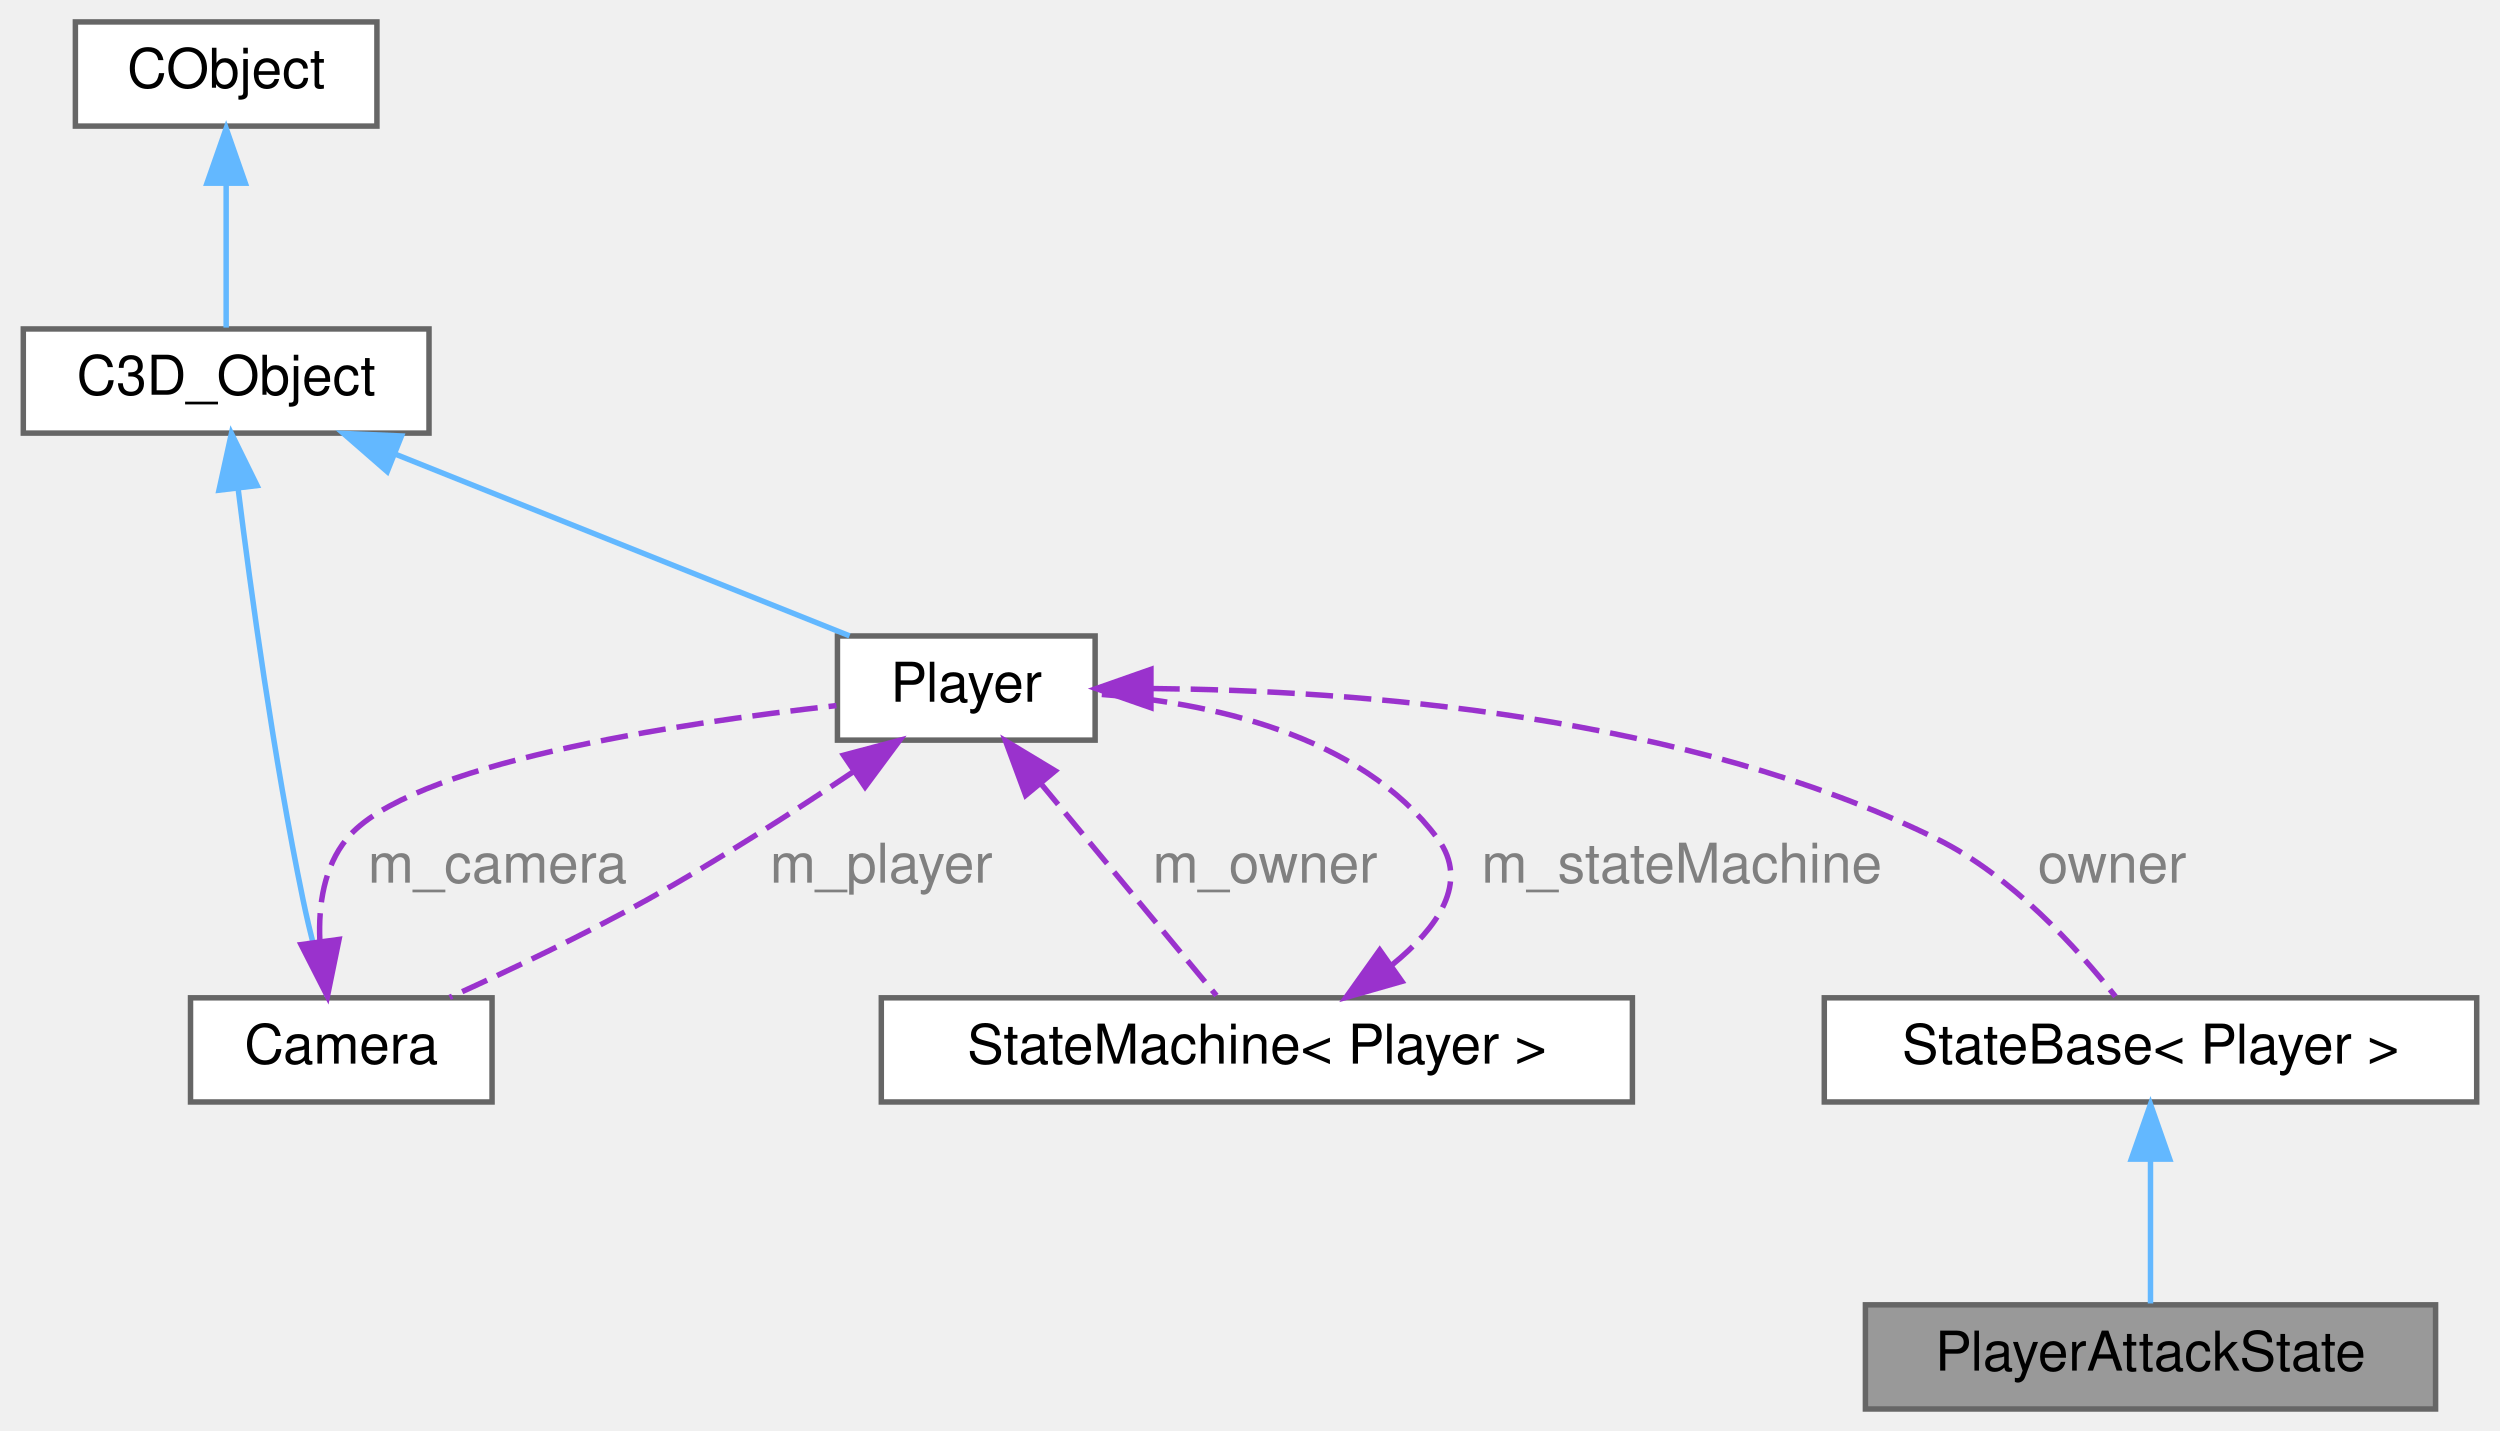
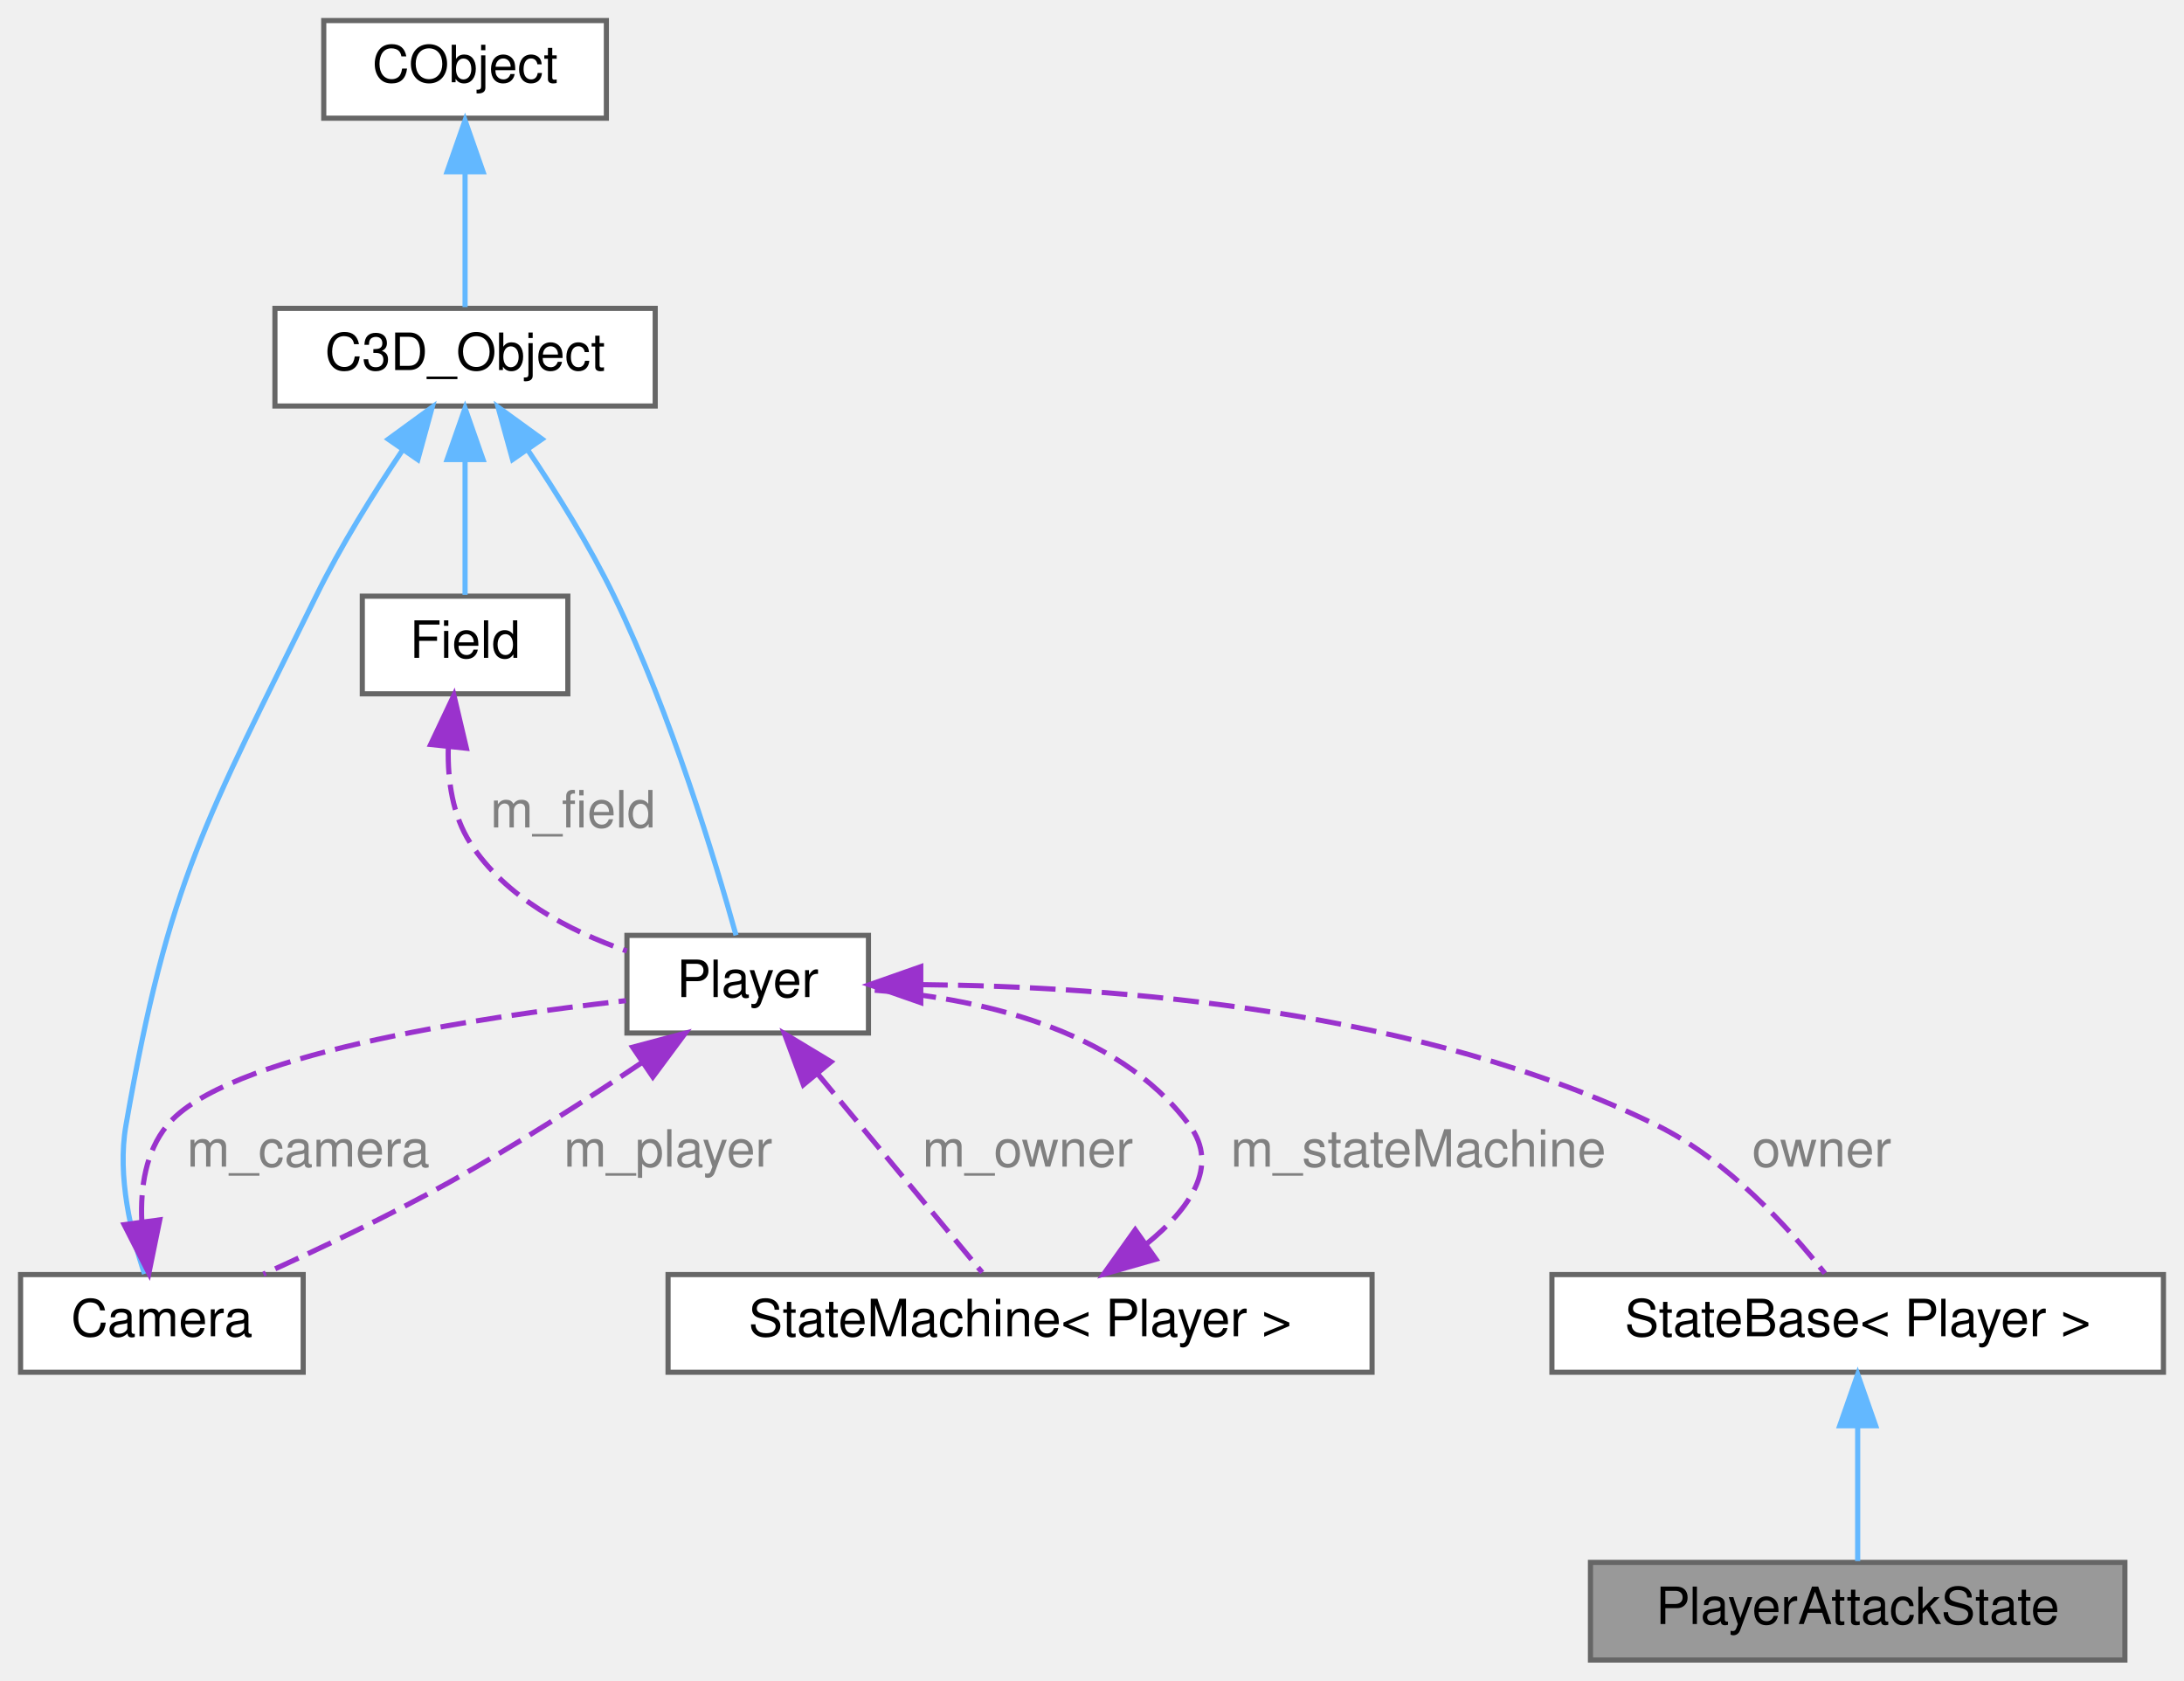
- <svg xmlns="http://www.w3.org/2000/svg" xmlns:xlink="http://www.w3.org/1999/xlink" width="456pt" height="261pt" viewBox="0.00 0.00 455.50 261.00">
-   <g id="graph0" class="graph" transform="scale(1 1) rotate(0) translate(4 257)">
+ <svg xmlns="http://www.w3.org/2000/svg" xmlns:xlink="http://www.w3.org/1999/xlink" width="425pt" height="327pt" viewBox="0.00 0.00 425.00 327.00">
+   <g id="graph0" class="graph" transform="scale(1 1) rotate(0) translate(4 323)">
    <g id="Node000001" class="node">
      <g id="a_Node000001">
        <a xlink:title=" ">
-           <polygon fill="#999999" stroke="#666666" points="440,-19 336,-19 336,0 440,0 440,-19" />
-           <text text-anchor="middle" x="388" y="-7" font-family="Helvetica,sans-Serif" font-size="10.00">PlayerAttackState</text>
+           <polygon fill="#999999" stroke="#666666" points="409.5,-19 305.5,-19 305.5,0 409.5,0 409.5,-19" />
+           <text text-anchor="middle" x="357.5" y="-7" font-family="Helvetica,sans-Serif" font-size="10.00">PlayerAttackState</text>
        </a>
      </g>
    </g>
    <g id="Node000002" class="node">
      <g id="a_Node000002">
        <a xlink:href="classStateBase.html" target="_top" xlink:title=" ">
-           <polygon fill="white" stroke="#666666" points="447.5,-75 328.5,-75 328.5,-56 447.5,-56 447.5,-75" />
-           <text text-anchor="middle" x="388" y="-63" font-family="Helvetica,sans-Serif" font-size="10.00">StateBase&lt; Player &gt;</text>
+           <polygon fill="white" stroke="#666666" points="417,-75 298,-75 298,-56 417,-56 417,-75" />
+           <text text-anchor="middle" x="357.5" y="-63" font-family="Helvetica,sans-Serif" font-size="10.00">StateBase&lt; Player &gt;</text>
        </a>
      </g>
    </g>
    <g id="edge1_Node000001_Node000002" class="edge">
      <g id="a_edge1_Node000001_Node000002">
        <a xlink:title=" ">
-           <path fill="none" stroke="#63b8ff" d="M388,-45.3C388,-36.41 388,-26.28 388,-19.25" />
-           <polygon fill="#63b8ff" stroke="#63b8ff" points="384.5,-45.58 388,-55.58 391.5,-45.58 384.5,-45.58" />
+           <path fill="none" stroke="#63b8ff" d="M357.5,-45.3C357.5,-36.41 357.5,-26.28 357.5,-19.25" />
+           <polygon fill="#63b8ff" stroke="#63b8ff" points="354,-45.58 357.5,-55.58 361,-45.58 354,-45.58" />
        </a>
      </g>
    </g>
    <g id="Node000003" class="node">
      <g id="a_Node000003">
        <a xlink:href="classPlayer.html" target="_top" xlink:title=" ">
-           <polygon fill="white" stroke="#666666" points="195.5,-141 148.5,-141 148.5,-122 195.5,-122 195.5,-141" />
-           <text text-anchor="middle" x="172" y="-129" font-family="Helvetica,sans-Serif" font-size="10.00">Player</text>
+           <polygon fill="white" stroke="#666666" points="165,-141 118,-141 118,-122 165,-122 165,-141" />
+           <text text-anchor="middle" x="141.5" y="-129" font-family="Helvetica,sans-Serif" font-size="10.00">Player</text>
        </a>
      </g>
    </g>
    <g id="edge2_Node000002_Node000003" class="edge">
      <g id="a_edge2_Node000002_Node000003">
        <a xlink:title=" ">
-           <path fill="none" stroke="#9a32cd" stroke-dasharray="5,2" d="M205.93,-131.41C242.96,-131.08 303.07,-126.6 349,-104 362.65,-97.28 374.64,-84.05 381.61,-75.24" />
-           <polygon fill="#9a32cd" stroke="#9a32cd" points="205.68,-127.91 195.68,-131.4 205.68,-134.91 205.68,-127.91" />
+           <path fill="none" stroke="#9a32cd" stroke-dasharray="5,2" d="M175.43,-131.41C212.46,-131.08 272.57,-126.6 318.5,-104 332.15,-97.28 344.14,-84.05 351.11,-75.24" />
+           <polygon fill="#9a32cd" stroke="#9a32cd" points="175.18,-127.91 165.18,-131.4 175.18,-134.91 175.18,-127.91" />
        </a>
      </g>
-       <text text-anchor="middle" x="381" y="-96" font-family="Helvetica,sans-Serif" font-size="10.00" fill="grey"> owner</text>
+       <text text-anchor="middle" x="350.5" y="-96" font-family="Helvetica,sans-Serif" font-size="10.00" fill="grey"> owner</text>
    </g>
    <g id="Node000006" class="node">
      <g id="a_Node000006">
        <a xlink:href="classCamera.html" target="_top" xlink:title=" ">
-           <polygon fill="white" stroke="#666666" points="85.5,-75 30.5,-75 30.5,-56 85.5,-56 85.5,-75" />
-           <text text-anchor="middle" x="58" y="-63" font-family="Helvetica,sans-Serif" font-size="10.00">Camera</text>
+           <polygon fill="white" stroke="#666666" points="55,-75 0,-75 0,-56 55,-56 55,-75" />
+           <text text-anchor="middle" x="27.5" y="-63" font-family="Helvetica,sans-Serif" font-size="10.00">Camera</text>
        </a>
      </g>
    </g>
    <g id="edge7_Node000006_Node000003" class="edge">
      <g id="a_edge7_Node000006_Node000003">
        <a xlink:title=" ">
-           <path fill="none" stroke="#9a32cd" stroke-dasharray="5,2" d="M151.43,-116.26C140.53,-108.95 126.77,-100.11 114,-93 102.25,-86.46 88.63,-79.99 77.76,-75.08" />
-           <polygon fill="#9a32cd" stroke="#9a32cd" points="149.61,-119.25 159.85,-121.97 153.54,-113.46 149.61,-119.25" />
+           <path fill="none" stroke="#9a32cd" stroke-dasharray="5,2" d="M120.93,-116.26C110.03,-108.95 96.27,-100.11 83.5,-93 71.75,-86.46 58.13,-79.99 47.26,-75.08" />
+           <polygon fill="#9a32cd" stroke="#9a32cd" points="119.11,-119.25 129.35,-121.97 123.04,-113.46 119.11,-119.25" />
        </a>
      </g>
-       <text text-anchor="middle" x="156.5" y="-96" font-family="Helvetica,sans-Serif" font-size="10.00" fill="grey"> m_player</text>
+       <text text-anchor="middle" x="126" y="-96" font-family="Helvetica,sans-Serif" font-size="10.00" fill="grey"> m_player</text>
    </g>
-     <g id="Node000007" class="node">
-       <g id="a_Node000007">
+     <g id="Node000008" class="node">
+       <g id="a_Node000008">
        <a xlink:href="classStateMachine.html" target="_top" xlink:title=" ">
-           <polygon fill="white" stroke="#666666" points="293.5,-75 156.5,-75 156.5,-56 293.5,-56 293.5,-75" />
-           <text text-anchor="middle" x="225" y="-63" font-family="Helvetica,sans-Serif" font-size="10.00">StateMachine&lt; Player &gt;</text>
+           <polygon fill="white" stroke="#666666" points="263,-75 126,-75 126,-56 263,-56 263,-75" />
+           <text text-anchor="middle" x="194.5" y="-63" font-family="Helvetica,sans-Serif" font-size="10.00">StateMachine&lt; Player &gt;</text>
        </a>
      </g>
    </g>
-     <g id="edge9_Node000007_Node000003" class="edge">
-       <g id="a_edge9_Node000007_Node000003">
+     <g id="edge11_Node000008_Node000003" class="edge">
+       <g id="a_edge11_Node000008_Node000003">
        <a xlink:title=" ">
-           <path fill="none" stroke="#9a32cd" stroke-dasharray="5,2" d="M185.56,-114.12C195.76,-101.81 209.35,-85.39 217.63,-75.41" />
-           <polygon fill="#9a32cd" stroke="#9a32cd" points="182.83,-111.93 179.15,-121.87 188.22,-116.4 182.83,-111.93" />
+           <path fill="none" stroke="#9a32cd" stroke-dasharray="5,2" d="M155.06,-114.12C165.26,-101.81 178.85,-85.39 187.13,-75.41" />
+           <polygon fill="#9a32cd" stroke="#9a32cd" points="152.33,-111.93 148.65,-121.87 157.72,-116.4 152.33,-111.93" />
        </a>
      </g>
-       <text text-anchor="middle" x="226.5" y="-96" font-family="Helvetica,sans-Serif" font-size="10.00" fill="grey"> m_owner</text>
+       <text text-anchor="middle" x="196" y="-96" font-family="Helvetica,sans-Serif" font-size="10.00" fill="grey"> m_owner</text>
    </g>
    <g id="Node000004" class="node">
      <g id="a_Node000004">
        <a xlink:href="classC3D__Object.html" target="_top" xlink:title=" ">
-           <polygon fill="white" stroke="#666666" points="74,-197 0,-197 0,-178 74,-178 74,-197" />
-           <text text-anchor="middle" x="37" y="-185" font-family="Helvetica,sans-Serif" font-size="10.00">C3D_Object</text>
+           <polygon fill="white" stroke="#666666" points="123.5,-263 49.5,-263 49.5,-244 123.5,-244 123.5,-263" />
+           <text text-anchor="middle" x="86.5" y="-251" font-family="Helvetica,sans-Serif" font-size="10.00">C3D_Object</text>
        </a>
      </g>
    </g>
    <g id="edge3_Node000003_Node000004" class="edge">
      <g id="a_edge3_Node000003_Node000004">
        <a xlink:title=" ">
-           <path fill="none" stroke="#63b8ff" d="M67.91,-174.14C93.24,-164 128.43,-149.93 150.71,-141.02" />
-           <polygon fill="#63b8ff" stroke="#63b8ff" points="66.38,-170.98 58.39,-177.94 68.98,-177.48 66.38,-170.98" />
+           <path fill="none" stroke="#63b8ff" d="M98.74,-235.39C104.33,-227.08 110.75,-216.8 115.5,-207 126.62,-184.07 135.31,-155.13 139.23,-141.02" />
+           <polygon fill="#63b8ff" stroke="#63b8ff" points="95.74,-233.58 92.92,-243.79 101.49,-237.57 95.74,-233.58" />
        </a>
      </g>
    </g>
    <g id="edge6_Node000006_Node000004" class="edge">
      <g id="a_edge6_Node000006_Node000004">
        <a xlink:title=" ">
-           <path fill="none" stroke="#63b8ff" d="M39.17,-167.97C41.52,-149.03 45.67,-118.81 51,-93 52.23,-87.03 53.98,-80.41 55.42,-75.28" />
-           <polygon fill="#63b8ff" stroke="#63b8ff" points="35.69,-167.59 37.96,-177.94 42.64,-168.43 35.69,-167.59" />
+           <path fill="none" stroke="#63b8ff" d="M74.3,-235.37C68.72,-227.06 62.3,-216.78 57.5,-207 36.07,-163.33 28.85,-151.92 20.5,-104 18.77,-94.08 21.56,-82.72 24.12,-75.13" />
+           <polygon fill="#63b8ff" stroke="#63b8ff" points="71.55,-237.54 80.11,-243.78 77.31,-233.56 71.55,-237.54" />
+         </a>
+       </g>
+     </g>
+     <g id="Node000007" class="node">
+       <g id="a_Node000007">
+         <a xlink:href="classField.html" target="_top" xlink:title=" ">
+           <polygon fill="white" stroke="#666666" points="106.5,-207 66.5,-207 66.5,-188 106.5,-188 106.5,-207" />
+           <text text-anchor="middle" x="86.5" y="-195" font-family="Helvetica,sans-Serif" font-size="10.00">Field</text>
+         </a>
+       </g>
+     </g>
+     <g id="edge9_Node000007_Node000004" class="edge">
+       <g id="a_edge9_Node000007_Node000004">
+         <a xlink:title=" ">
+           <path fill="none" stroke="#63b8ff" d="M86.5,-233.3C86.5,-224.41 86.5,-214.28 86.5,-207.25" />
+           <polygon fill="#63b8ff" stroke="#63b8ff" points="83,-233.58 86.5,-243.58 90,-233.58 83,-233.58" />
        </a>
      </g>
    </g>
    <g id="Node000005" class="node">
      <g id="a_Node000005">
        <a xlink:href="classCObject.html" target="_top" xlink:title=" ">
-           <polygon fill="white" stroke="#666666" points="64.5,-253 9.5,-253 9.5,-234 64.5,-234 64.5,-253" />
-           <text text-anchor="middle" x="37" y="-241" font-family="Helvetica,sans-Serif" font-size="10.00">CObject</text>
+           <polygon fill="white" stroke="#666666" points="114,-319 59,-319 59,-300 114,-300 114,-319" />
+           <text text-anchor="middle" x="86.5" y="-307" font-family="Helvetica,sans-Serif" font-size="10.00">CObject</text>
        </a>
      </g>
    </g>
    <g id="edge4_Node000004_Node000005" class="edge">
      <g id="a_edge4_Node000004_Node000005">
        <a xlink:title=" ">
-           <path fill="none" stroke="#63b8ff" d="M37,-223.3C37,-214.41 37,-204.28 37,-197.25" />
-           <polygon fill="#63b8ff" stroke="#63b8ff" points="33.5,-223.58 37,-233.58 40.5,-223.58 33.5,-223.58" />
+           <path fill="none" stroke="#63b8ff" d="M86.5,-289.3C86.5,-280.41 86.5,-270.28 86.5,-263.25" />
+           <polygon fill="#63b8ff" stroke="#63b8ff" points="83,-289.58 86.5,-299.58 90,-289.58 83,-289.58" />
        </a>
      </g>
    </g>
    <g id="edge5_Node000003_Node000006" class="edge">
      <g id="a_edge5_Node000003_Node000006">
        <a xlink:title=" ">
-           <path fill="none" stroke="#9a32cd" stroke-dasharray="5,2" d="M54.09,-85.44C53.81,-91.96 54.84,-98.89 59,-104 70.1,-117.63 118.57,-124.99 148.31,-128.3" />
-           <polygon fill="#9a32cd" stroke="#9a32cd" points="57.59,-85.65 55.47,-75.27 50.66,-84.71 57.59,-85.65" />
+           <path fill="none" stroke="#9a32cd" stroke-dasharray="5,2" d="M23.59,-85.44C23.31,-91.96 24.34,-98.89 28.5,-104 39.6,-117.63 88.07,-124.99 117.81,-128.3" />
+           <polygon fill="#9a32cd" stroke="#9a32cd" points="27.09,-85.65 24.97,-75.27 20.16,-84.71 27.09,-85.65" />
        </a>
      </g>
-       <text text-anchor="middle" x="86.5" y="-96" font-family="Helvetica,sans-Serif" font-size="10.00" fill="grey"> m_camera</text>
+       <text text-anchor="middle" x="56" y="-96" font-family="Helvetica,sans-Serif" font-size="10.00" fill="grey"> m_camera</text>
    </g>
    <g id="edge8_Node000003_Node000007" class="edge">
      <g id="a_edge8_Node000003_Node000007">
        <a xlink:title=" ">
-           <path fill="none" stroke="#9a32cd" stroke-dasharray="5,2" d="M249.69,-81.03C258,-87.79 263.86,-96.07 258,-104 243.8,-123.23 215.86,-128.94 195.67,-130.42" />
-           <polygon fill="#9a32cd" stroke="#9a32cd" points="251.45,-77.99 241.26,-75.08 247.41,-83.71 251.45,-77.99" />
+           <path fill="none" stroke="#9a32cd" stroke-dasharray="5,2" d="M83.23,-177.32C83.11,-171.06 84.07,-164.34 87.5,-159 94.33,-148.37 106.76,-141.86 117.98,-137.96" />
+           <polygon fill="#9a32cd" stroke="#9a32cd" points="79.8,-178.14 84.33,-187.72 86.76,-177.41 79.8,-178.14" />
        </a>
      </g>
-       <text text-anchor="middle" x="302.5" y="-96" font-family="Helvetica,sans-Serif" font-size="10.00" fill="grey"> m_stateMachine</text>
+       <text text-anchor="middle" x="107.5" y="-162" font-family="Helvetica,sans-Serif" font-size="10.00" fill="grey"> m_field</text>
+     </g>
+     <g id="edge10_Node000003_Node000008" class="edge">
+       <g id="a_edge10_Node000003_Node000008">
+         <a xlink:title=" ">
+           <path fill="none" stroke="#9a32cd" stroke-dasharray="5,2" d="M219.19,-81.03C227.5,-87.79 233.36,-96.07 227.5,-104 213.3,-123.23 185.36,-128.94 165.17,-130.42" />
+           <polygon fill="#9a32cd" stroke="#9a32cd" points="220.95,-77.99 210.76,-75.08 216.91,-83.71 220.95,-77.99" />
+         </a>
+       </g>
+       <text text-anchor="middle" x="272" y="-96" font-family="Helvetica,sans-Serif" font-size="10.00" fill="grey"> m_stateMachine</text>
    </g>
  </g>
</svg>
